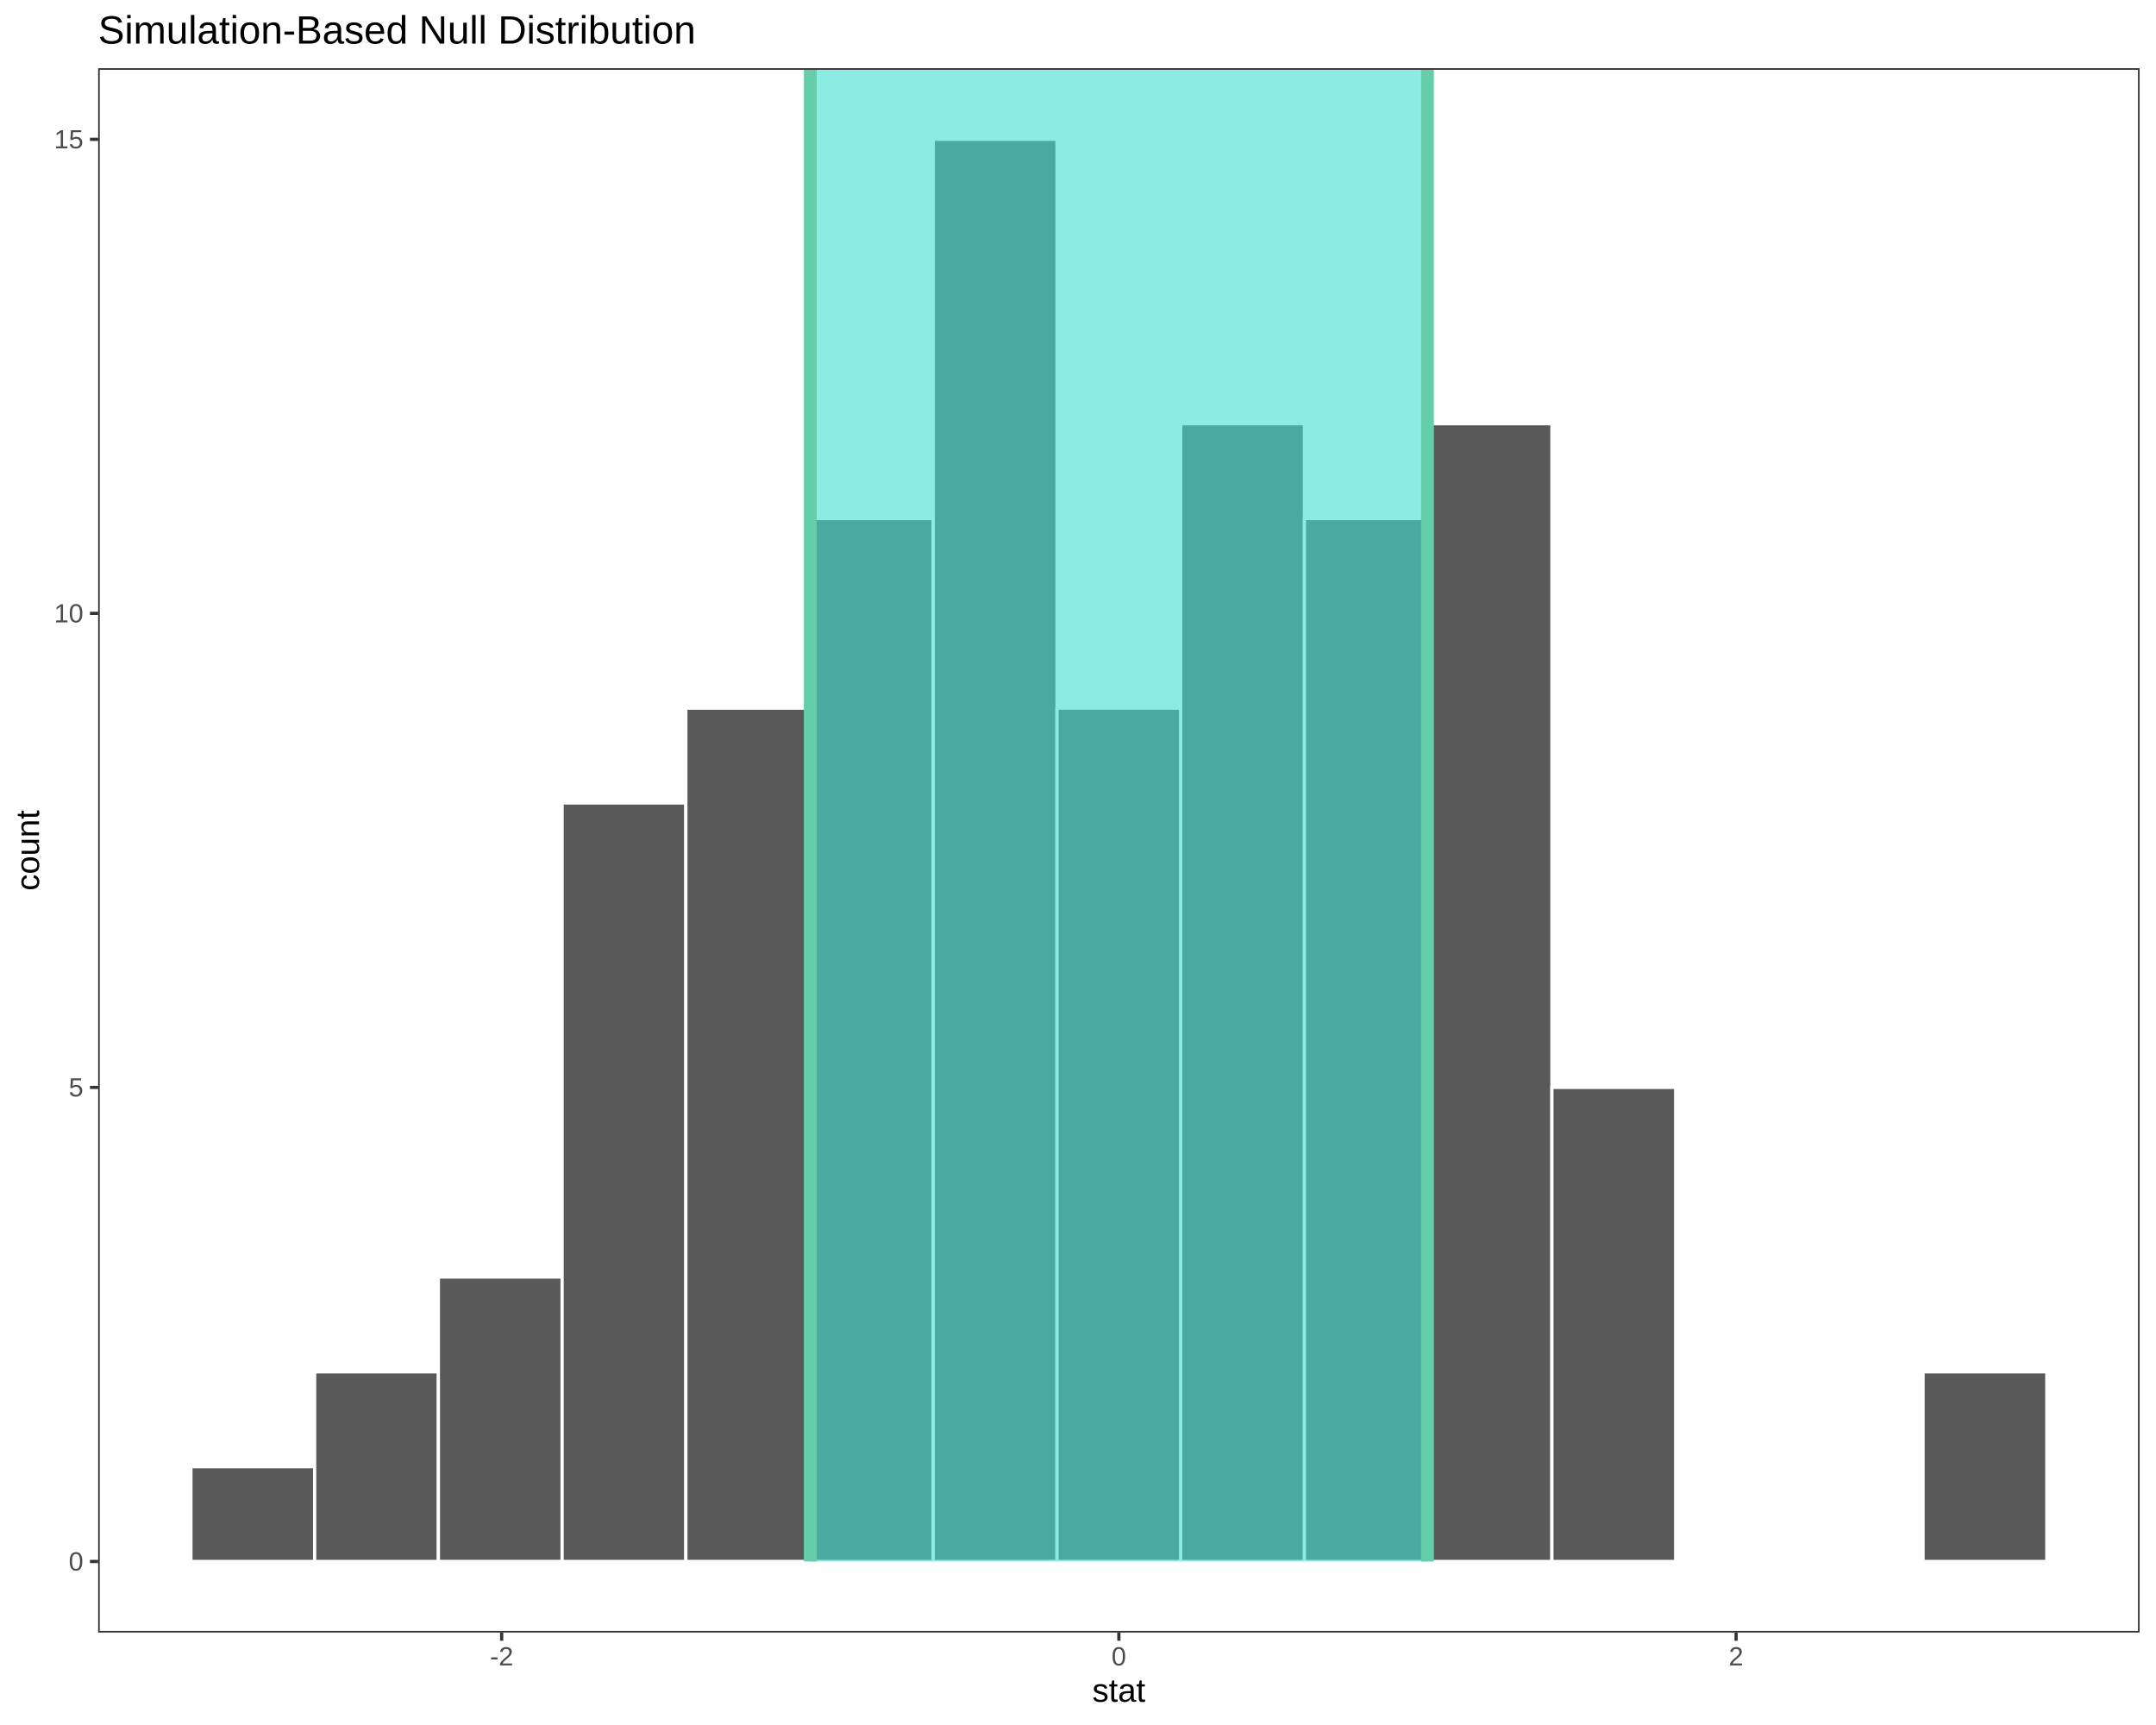
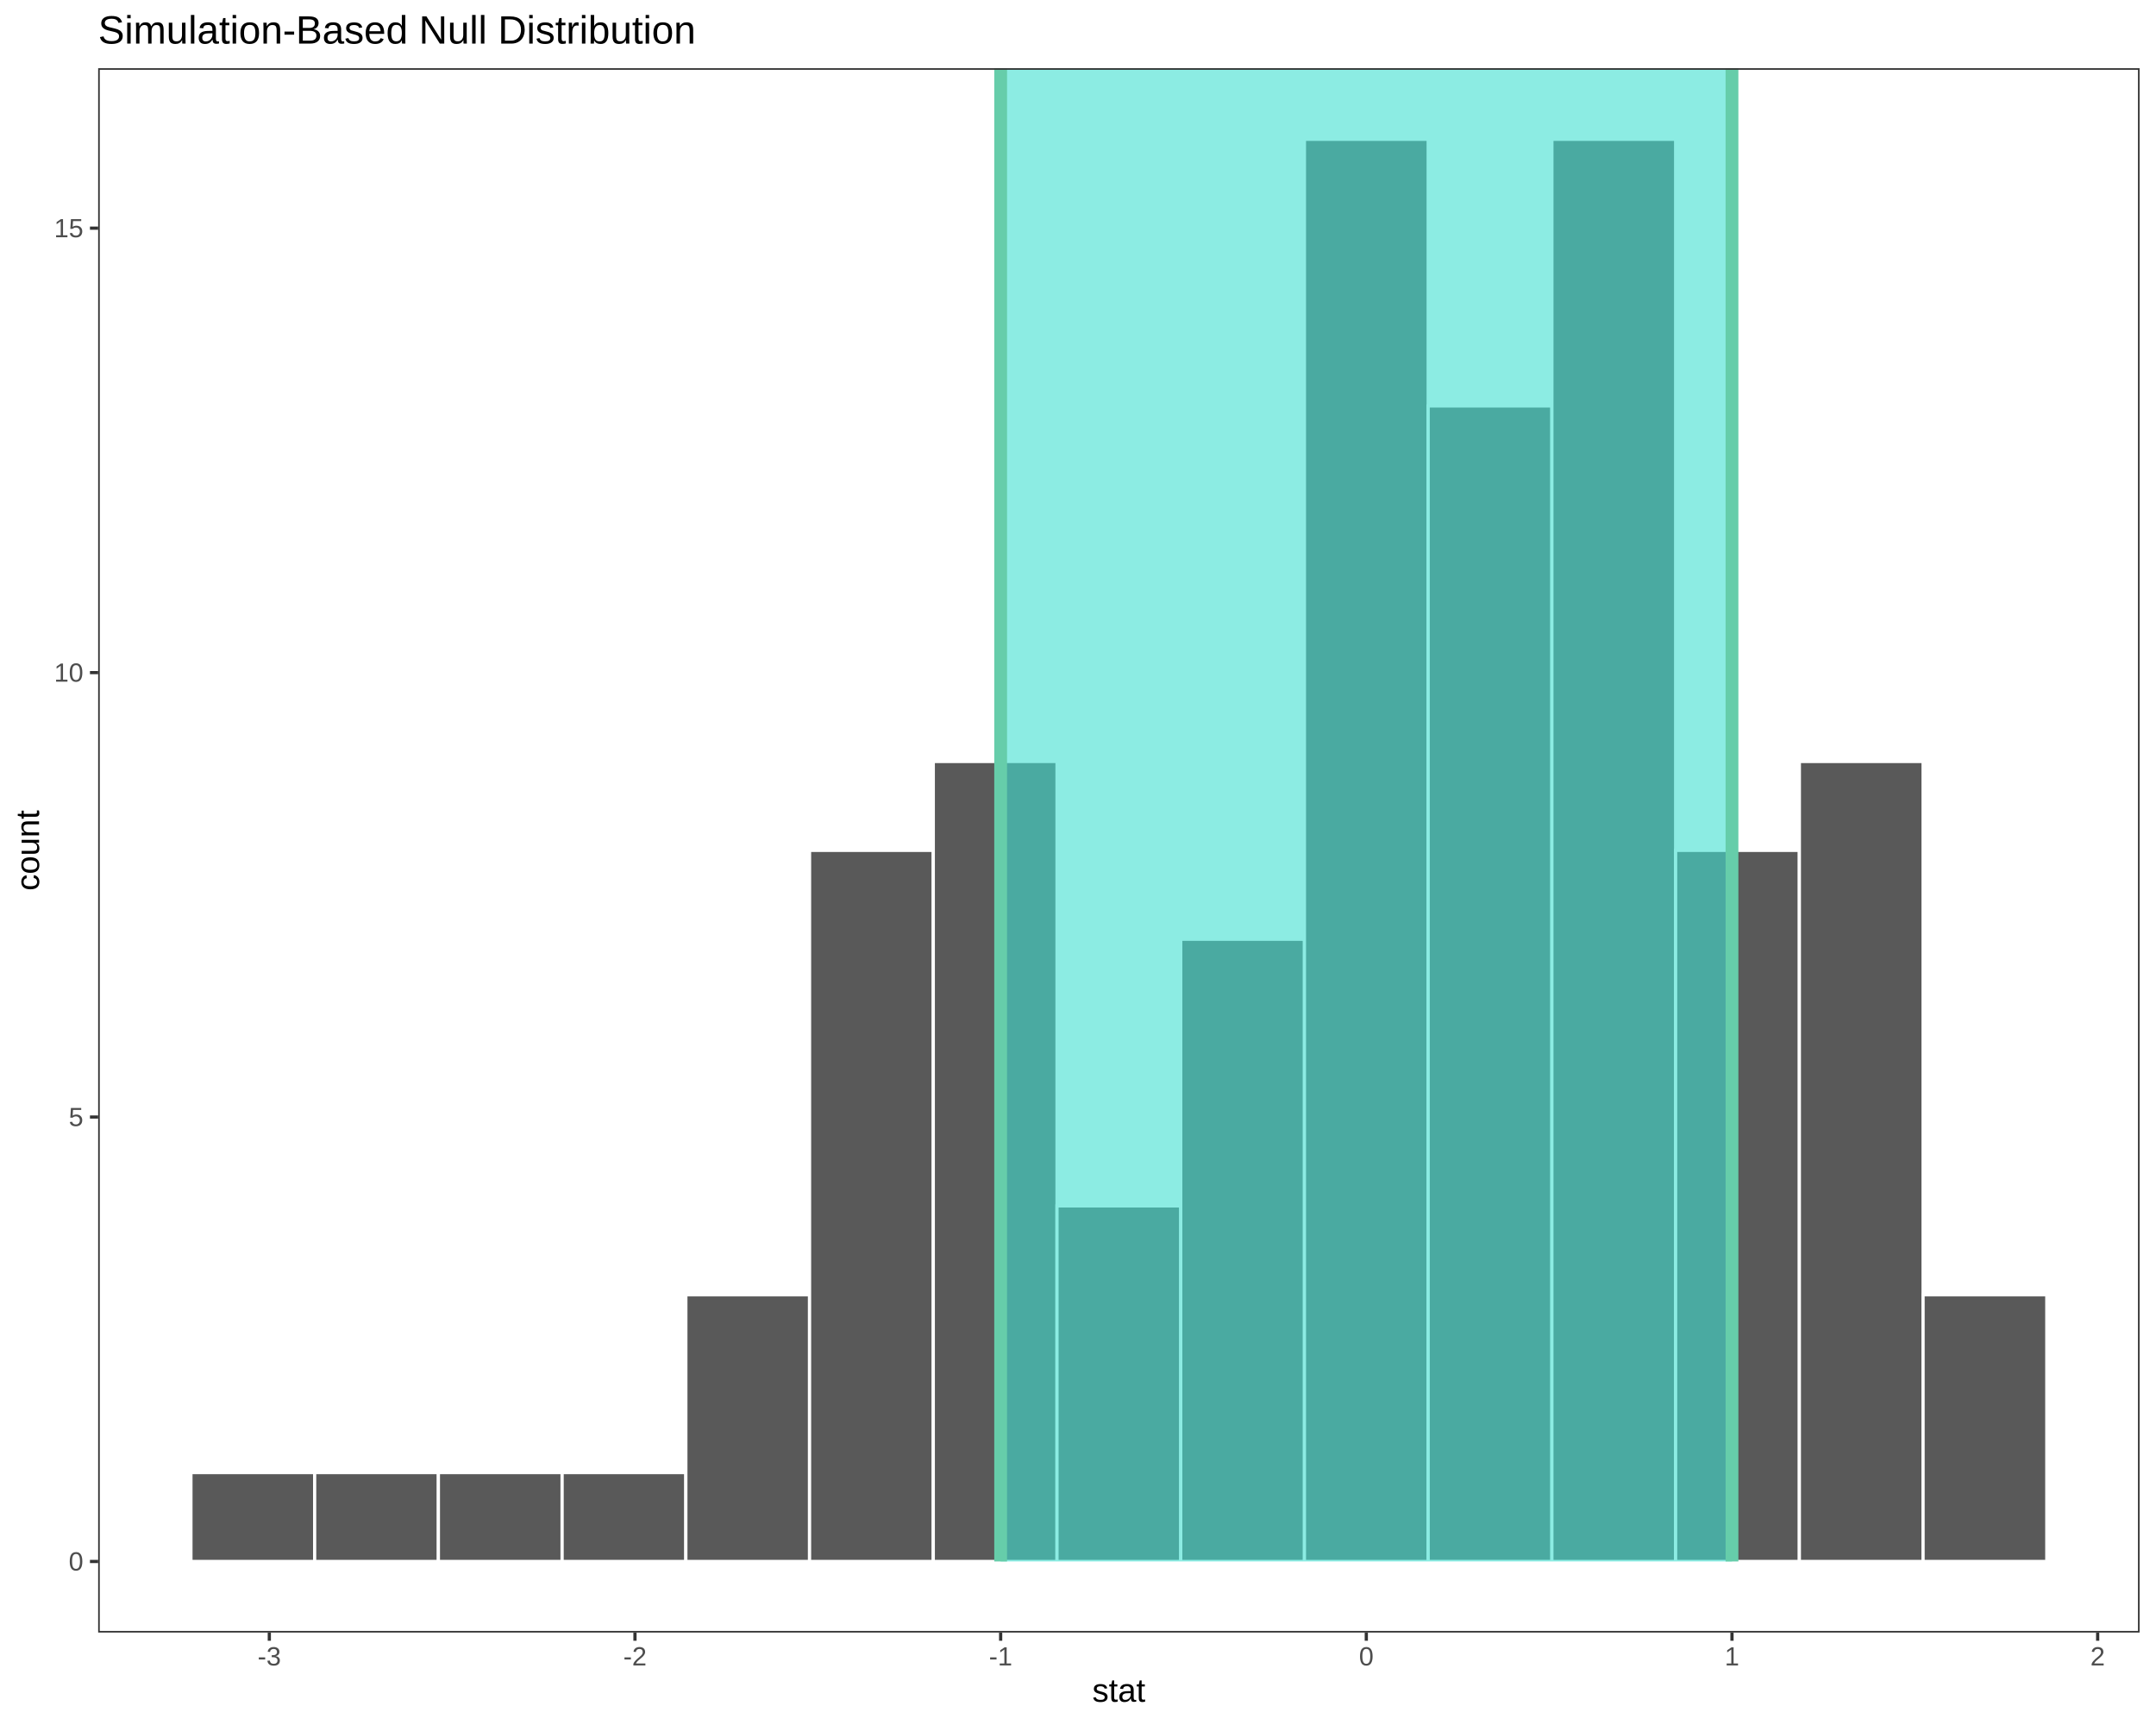
<svg xmlns="http://www.w3.org/2000/svg" viewBox="0 0 720.00 576.00">
  <defs>
    <style type="text/css">
    line, polyline, polygon, path, rect, circle {
      fill: none;
      stroke: #000000;
      stroke-linecap: round;
      stroke-linejoin: round;
      stroke-miterlimit: 10.00;
    }
  </style>
  </defs>
  <rect width="100%" height="100%" style="stroke: none; fill: #FFFFFF;" />
  <rect x="0.00" y="0.00" width="720.00" height="576.00" style="stroke-width: 1.07; stroke: #FFFFFF; fill: #FFFFFF;" />
  <defs>
    <clipPath id="cpMzIuNzh8NzE0LjUyfDU0NS4xM3wyMi43Nw==">
      <rect x="32.78" y="22.77" width="681.74" height="522.36" />
    </clipPath>
  </defs>
  <rect x="32.78" y="22.77" width="681.74" height="522.36" style="stroke-width: 1.07; stroke: none; fill: #FFFFFF;" clip-path="url(#cpMzIuNzh8NzE0LjUyfDU0NS4xM3wyMi43Nw==)" />
-   <rect x="63.76" y="489.73" width="41.32" height="31.66" style="stroke-width: 1.07; stroke: #FFFFFF; stroke-linecap: square; stroke-linejoin: miter; fill: #595959;" clip-path="url(#cpMzIuNzh8NzE0LjUyfDU0NS4xM3wyMi43Nw==)" />
-   <rect x="105.08" y="458.07" width="41.32" height="63.32" style="stroke-width: 1.07; stroke: #FFFFFF; stroke-linecap: square; stroke-linejoin: miter; fill: #595959;" clip-path="url(#cpMzIuNzh8NzE0LjUyfDU0NS4xM3wyMi43Nw==)" />
-   <rect x="146.40" y="426.41" width="41.32" height="94.97" style="stroke-width: 1.07; stroke: #FFFFFF; stroke-linecap: square; stroke-linejoin: miter; fill: #595959;" clip-path="url(#cpMzIuNzh8NzE0LjUyfDU0NS4xM3wyMi43Nw==)" />
-   <rect x="187.72" y="268.12" width="41.32" height="253.27" style="stroke-width: 1.07; stroke: #FFFFFF; stroke-linecap: square; stroke-linejoin: miter; fill: #595959;" clip-path="url(#cpMzIuNzh8NzE0LjUyfDU0NS4xM3wyMi43Nw==)" />
-   <rect x="229.04" y="236.46" width="41.32" height="284.92" style="stroke-width: 1.07; stroke: #FFFFFF; stroke-linecap: square; stroke-linejoin: miter; fill: #595959;" clip-path="url(#cpMzIuNzh8NzE0LjUyfDU0NS4xM3wyMi43Nw==)" />
-   <rect x="270.35" y="173.15" width="41.32" height="348.24" style="stroke-width: 1.07; stroke: #FFFFFF; stroke-linecap: square; stroke-linejoin: miter; fill: #595959;" clip-path="url(#cpMzIuNzh8NzE0LjUyfDU0NS4xM3wyMi43Nw==)" />
-   <rect x="311.67" y="46.52" width="41.32" height="474.87" style="stroke-width: 1.07; stroke: #FFFFFF; stroke-linecap: square; stroke-linejoin: miter; fill: #595959;" clip-path="url(#cpMzIuNzh8NzE0LjUyfDU0NS4xM3wyMi43Nw==)" />
-   <rect x="352.99" y="236.46" width="41.32" height="284.92" style="stroke-width: 1.07; stroke: #FFFFFF; stroke-linecap: square; stroke-linejoin: miter; fill: #595959;" clip-path="url(#cpMzIuNzh8NzE0LjUyfDU0NS4xM3wyMi43Nw==)" />
-   <rect x="394.31" y="141.49" width="41.32" height="379.90" style="stroke-width: 1.07; stroke: #FFFFFF; stroke-linecap: square; stroke-linejoin: miter; fill: #595959;" clip-path="url(#cpMzIuNzh8NzE0LjUyfDU0NS4xM3wyMi43Nw==)" />
-   <rect x="435.62" y="173.15" width="41.32" height="348.24" style="stroke-width: 1.07; stroke: #FFFFFF; stroke-linecap: square; stroke-linejoin: miter; fill: #595959;" clip-path="url(#cpMzIuNzh8NzE0LjUyfDU0NS4xM3wyMi43Nw==)" />
-   <rect x="476.94" y="141.49" width="41.32" height="379.90" style="stroke-width: 1.07; stroke: #FFFFFF; stroke-linecap: square; stroke-linejoin: miter; fill: #595959;" clip-path="url(#cpMzIuNzh8NzE0LjUyfDU0NS4xM3wyMi43Nw==)" />
-   <rect x="518.26" y="363.10" width="41.32" height="158.29" style="stroke-width: 1.07; stroke: #FFFFFF; stroke-linecap: square; stroke-linejoin: miter; fill: #595959;" clip-path="url(#cpMzIuNzh8NzE0LjUyfDU0NS4xM3wyMi43Nw==)" />
-   <rect x="559.58" y="521.39" width="41.32" height="0.00" style="stroke-width: 1.07; stroke: #FFFFFF; stroke-linecap: square; stroke-linejoin: miter; fill: #595959;" clip-path="url(#cpMzIuNzh8NzE0LjUyfDU0NS4xM3wyMi43Nw==)" />
-   <rect x="600.90" y="521.39" width="41.32" height="0.00" style="stroke-width: 1.07; stroke: #FFFFFF; stroke-linecap: square; stroke-linejoin: miter; fill: #595959;" clip-path="url(#cpMzIuNzh8NzE0LjUyfDU0NS4xM3wyMi43Nw==)" />
-   <rect x="642.21" y="458.07" width="41.32" height="63.32" style="stroke-width: 1.07; stroke: #FFFFFF; stroke-linecap: square; stroke-linejoin: miter; fill: #595959;" clip-path="url(#cpMzIuNzh8NzE0LjUyfDU0NS4xM3wyMi43Nw==)" />
-   <rect x="270.59" y="22.77" width="206.12" height="498.62" style="stroke-width: 1.07; stroke: none; stroke-linecap: square; stroke-linejoin: miter; fill: #40E0D0; fill-opacity: 0.60;" clip-path="url(#cpMzIuNzh8NzE0LjUyfDU0NS4xM3wyMi43Nw==)" />
-   <line x1="270.59" y1="521.39" x2="270.59" y2="22.77" style="stroke-width: 4.27; stroke: #66CDAA; stroke-linecap: butt;" clip-path="url(#cpMzIuNzh8NzE0LjUyfDU0NS4xM3wyMi43Nw==)" />
-   <line x1="476.71" y1="521.39" x2="476.71" y2="22.77" style="stroke-width: 4.27; stroke: #66CDAA; stroke-linecap: butt;" clip-path="url(#cpMzIuNzh8NzE0LjUyfDU0NS4xM3wyMi43Nw==)" />
+   <rect x="63.76" y="491.71" width="41.32" height="29.68" style="stroke-width: 1.07; stroke: #FFFFFF; stroke-linecap: square; stroke-linejoin: miter; fill: #595959;" clip-path="url(#cpMzIuNzh8NzE0LjUyfDU0NS4xM3wyMi43Nw==)" />
+   <rect x="105.08" y="491.71" width="41.32" height="29.68" style="stroke-width: 1.07; stroke: #FFFFFF; stroke-linecap: square; stroke-linejoin: miter; fill: #595959;" clip-path="url(#cpMzIuNzh8NzE0LjUyfDU0NS4xM3wyMi43Nw==)" />
+   <rect x="146.40" y="491.71" width="41.32" height="29.68" style="stroke-width: 1.07; stroke: #FFFFFF; stroke-linecap: square; stroke-linejoin: miter; fill: #595959;" clip-path="url(#cpMzIuNzh8NzE0LjUyfDU0NS4xM3wyMi43Nw==)" />
+   <rect x="187.72" y="491.71" width="41.32" height="29.68" style="stroke-width: 1.07; stroke: #FFFFFF; stroke-linecap: square; stroke-linejoin: miter; fill: #595959;" clip-path="url(#cpMzIuNzh8NzE0LjUyfDU0NS4xM3wyMi43Nw==)" />
+   <rect x="229.04" y="432.35" width="41.32" height="89.04" style="stroke-width: 1.07; stroke: #FFFFFF; stroke-linecap: square; stroke-linejoin: miter; fill: #595959;" clip-path="url(#cpMzIuNzh8NzE0LjUyfDU0NS4xM3wyMi43Nw==)" />
+   <rect x="270.35" y="283.95" width="41.32" height="237.44" style="stroke-width: 1.07; stroke: #FFFFFF; stroke-linecap: square; stroke-linejoin: miter; fill: #595959;" clip-path="url(#cpMzIuNzh8NzE0LjUyfDU0NS4xM3wyMi43Nw==)" />
+   <rect x="311.67" y="254.27" width="41.32" height="267.12" style="stroke-width: 1.07; stroke: #FFFFFF; stroke-linecap: square; stroke-linejoin: miter; fill: #595959;" clip-path="url(#cpMzIuNzh8NzE0LjUyfDU0NS4xM3wyMi43Nw==)" />
+   <rect x="352.99" y="402.67" width="41.32" height="118.72" style="stroke-width: 1.07; stroke: #FFFFFF; stroke-linecap: square; stroke-linejoin: miter; fill: #595959;" clip-path="url(#cpMzIuNzh8NzE0LjUyfDU0NS4xM3wyMi43Nw==)" />
+   <rect x="394.31" y="313.63" width="41.32" height="207.76" style="stroke-width: 1.07; stroke: #FFFFFF; stroke-linecap: square; stroke-linejoin: miter; fill: #595959;" clip-path="url(#cpMzIuNzh8NzE0LjUyfDU0NS4xM3wyMi43Nw==)" />
+   <rect x="435.62" y="46.52" width="41.32" height="474.87" style="stroke-width: 1.07; stroke: #FFFFFF; stroke-linecap: square; stroke-linejoin: miter; fill: #595959;" clip-path="url(#cpMzIuNzh8NzE0LjUyfDU0NS4xM3wyMi43Nw==)" />
+   <rect x="476.94" y="135.55" width="41.32" height="385.83" style="stroke-width: 1.07; stroke: #FFFFFF; stroke-linecap: square; stroke-linejoin: miter; fill: #595959;" clip-path="url(#cpMzIuNzh8NzE0LjUyfDU0NS4xM3wyMi43Nw==)" />
+   <rect x="518.26" y="46.52" width="41.32" height="474.87" style="stroke-width: 1.07; stroke: #FFFFFF; stroke-linecap: square; stroke-linejoin: miter; fill: #595959;" clip-path="url(#cpMzIuNzh8NzE0LjUyfDU0NS4xM3wyMi43Nw==)" />
+   <rect x="559.58" y="283.95" width="41.32" height="237.44" style="stroke-width: 1.07; stroke: #FFFFFF; stroke-linecap: square; stroke-linejoin: miter; fill: #595959;" clip-path="url(#cpMzIuNzh8NzE0LjUyfDU0NS4xM3wyMi43Nw==)" />
+   <rect x="600.90" y="254.27" width="41.32" height="267.12" style="stroke-width: 1.07; stroke: #FFFFFF; stroke-linecap: square; stroke-linejoin: miter; fill: #595959;" clip-path="url(#cpMzIuNzh8NzE0LjUyfDU0NS4xM3wyMi43Nw==)" />
+   <rect x="642.21" y="432.35" width="41.32" height="89.04" style="stroke-width: 1.07; stroke: #FFFFFF; stroke-linecap: square; stroke-linejoin: miter; fill: #595959;" clip-path="url(#cpMzIuNzh8NzE0LjUyfDU0NS4xM3wyMi43Nw==)" />
+   <rect x="334.17" y="22.77" width="244.23" height="498.62" style="stroke-width: 1.07; stroke: none; stroke-linecap: square; stroke-linejoin: miter; fill: #40E0D0; fill-opacity: 0.60;" clip-path="url(#cpMzIuNzh8NzE0LjUyfDU0NS4xM3wyMi43Nw==)" />
+   <line x1="334.17" y1="521.39" x2="334.17" y2="22.77" style="stroke-width: 4.27; stroke: #66CDAA; stroke-linecap: butt;" clip-path="url(#cpMzIuNzh8NzE0LjUyfDU0NS4xM3wyMi43Nw==)" />
+   <line x1="578.40" y1="521.39" x2="578.40" y2="22.77" style="stroke-width: 4.27; stroke: #66CDAA; stroke-linecap: butt;" clip-path="url(#cpMzIuNzh8NzE0LjUyfDU0NS4xM3wyMi43Nw==)" />
  <rect x="32.78" y="22.77" width="681.74" height="522.36" style="stroke-width: 1.07; stroke: #333333;" clip-path="url(#cpMzIuNzh8NzE0LjUyfDU0NS4xM3wyMi43Nw==)" />
  <defs>
    <clipPath id="cpMC4wMHw3MjAuMDB8NTc2LjAwfDAuMDA=">
      <rect x="0.00" y="0.00" width="720.00" height="576.00" />
    </clipPath>
  </defs>
  <g clip-path="url(#cpMC4wMHw3MjAuMDB8NTc2LjAwfDAuMDA=)">
    <text x="22.95" y="524.41" style="font-size: 8.80px; fill: #4D4D4D; font-family: Liberation Sans;" textLength="4.89px" lengthAdjust="spacingAndGlyphs">0</text>
  </g>
  <g clip-path="url(#cpMC4wMHw3MjAuMDB8NTc2LjAwfDAuMDA=)">
-     <text x="22.95" y="366.12" style="font-size: 8.80px; fill: #4D4D4D; font-family: Liberation Sans;" textLength="4.89px" lengthAdjust="spacingAndGlyphs">5</text>
+     <text x="22.95" y="376.01" style="font-size: 8.80px; fill: #4D4D4D; font-family: Liberation Sans;" textLength="4.89px" lengthAdjust="spacingAndGlyphs">5</text>
  </g>
  <g clip-path="url(#cpMC4wMHw3MjAuMDB8NTc2LjAwfDAuMDA=)">
-     <text x="18.06" y="207.83" style="font-size: 8.80px; fill: #4D4D4D; font-family: Liberation Sans;" textLength="9.78px" lengthAdjust="spacingAndGlyphs">10</text>
+     <text x="18.06" y="227.62" style="font-size: 8.80px; fill: #4D4D4D; font-family: Liberation Sans;" textLength="9.78px" lengthAdjust="spacingAndGlyphs">10</text>
  </g>
  <g clip-path="url(#cpMC4wMHw3MjAuMDB8NTc2LjAwfDAuMDA=)">
-     <text x="18.06" y="49.54" style="font-size: 8.80px; fill: #4D4D4D; font-family: Liberation Sans;" textLength="9.78px" lengthAdjust="spacingAndGlyphs">15</text>
+     <text x="18.06" y="79.22" style="font-size: 8.80px; fill: #4D4D4D; font-family: Liberation Sans;" textLength="9.78px" lengthAdjust="spacingAndGlyphs">15</text>
  </g>
  <polyline points="30.04,521.39 32.78,521.39 " style="stroke-width: 1.07; stroke: #333333; stroke-linecap: butt;" clip-path="url(#cpMC4wMHw3MjAuMDB8NTc2LjAwfDAuMDA=)" />
-   <polyline points="30.04,363.10 32.78,363.10 " style="stroke-width: 1.07; stroke: #333333; stroke-linecap: butt;" clip-path="url(#cpMC4wMHw3MjAuMDB8NTc2LjAwfDAuMDA=)" />
-   <polyline points="30.04,204.81 32.78,204.81 " style="stroke-width: 1.07; stroke: #333333; stroke-linecap: butt;" clip-path="url(#cpMC4wMHw3MjAuMDB8NTc2LjAwfDAuMDA=)" />
-   <polyline points="30.04,46.52 32.78,46.52 " style="stroke-width: 1.07; stroke: #333333; stroke-linecap: butt;" clip-path="url(#cpMC4wMHw3MjAuMDB8NTc2LjAwfDAuMDA=)" />
-   <polyline points="167.53,547.87 167.53,545.13 " style="stroke-width: 1.07; stroke: #333333; stroke-linecap: butt;" clip-path="url(#cpMC4wMHw3MjAuMDB8NTc2LjAwfDAuMDA=)" />
-   <polyline points="373.65,547.87 373.65,545.13 " style="stroke-width: 1.07; stroke: #333333; stroke-linecap: butt;" clip-path="url(#cpMC4wMHw3MjAuMDB8NTc2LjAwfDAuMDA=)" />
-   <polyline points="579.77,547.87 579.77,545.13 " style="stroke-width: 1.07; stroke: #333333; stroke-linecap: butt;" clip-path="url(#cpMC4wMHw3MjAuMDB8NTc2LjAwfDAuMDA=)" />
+   <polyline points="30.04,372.99 32.78,372.99 " style="stroke-width: 1.07; stroke: #333333; stroke-linecap: butt;" clip-path="url(#cpMC4wMHw3MjAuMDB8NTc2LjAwfDAuMDA=)" />
+   <polyline points="30.04,224.59 32.78,224.59 " style="stroke-width: 1.07; stroke: #333333; stroke-linecap: butt;" clip-path="url(#cpMC4wMHw3MjAuMDB8NTc2LjAwfDAuMDA=)" />
+   <polyline points="30.04,76.19 32.78,76.19 " style="stroke-width: 1.07; stroke: #333333; stroke-linecap: butt;" clip-path="url(#cpMC4wMHw3MjAuMDB8NTc2LjAwfDAuMDA=)" />
+   <polyline points="89.94,547.87 89.94,545.13 " style="stroke-width: 1.07; stroke: #333333; stroke-linecap: butt;" clip-path="url(#cpMC4wMHw3MjAuMDB8NTc2LjAwfDAuMDA=)" />
+   <polyline points="212.05,547.87 212.05,545.13 " style="stroke-width: 1.07; stroke: #333333; stroke-linecap: butt;" clip-path="url(#cpMC4wMHw3MjAuMDB8NTc2LjAwfDAuMDA=)" />
+   <polyline points="334.17,547.87 334.17,545.13 " style="stroke-width: 1.07; stroke: #333333; stroke-linecap: butt;" clip-path="url(#cpMC4wMHw3MjAuMDB8NTc2LjAwfDAuMDA=)" />
+   <polyline points="456.28,547.87 456.28,545.13 " style="stroke-width: 1.07; stroke: #333333; stroke-linecap: butt;" clip-path="url(#cpMC4wMHw3MjAuMDB8NTc2LjAwfDAuMDA=)" />
+   <polyline points="578.40,547.87 578.40,545.13 " style="stroke-width: 1.07; stroke: #333333; stroke-linecap: butt;" clip-path="url(#cpMC4wMHw3MjAuMDB8NTc2LjAwfDAuMDA=)" />
+   <polyline points="700.52,547.87 700.52,545.13 " style="stroke-width: 1.07; stroke: #333333; stroke-linecap: butt;" clip-path="url(#cpMC4wMHw3MjAuMDB8NTc2LjAwfDAuMDA=)" />
  <g clip-path="url(#cpMC4wMHw3MjAuMDB8NTc2LjAwfDAuMDA=)">
-     <text x="163.62" y="556.11" style="font-size: 8.80px; fill: #4D4D4D; font-family: Liberation Sans;" textLength="7.81px" lengthAdjust="spacingAndGlyphs">-2</text>
+     <text x="86.03" y="556.11" style="font-size: 8.80px; fill: #4D4D4D; font-family: Liberation Sans;" textLength="7.81px" lengthAdjust="spacingAndGlyphs">-3</text>
  </g>
  <g clip-path="url(#cpMC4wMHw3MjAuMDB8NTc2LjAwfDAuMDA=)">
-     <text x="371.20" y="556.11" style="font-size: 8.80px; fill: #4D4D4D; font-family: Liberation Sans;" textLength="4.89px" lengthAdjust="spacingAndGlyphs">0</text>
+     <text x="208.15" y="556.11" style="font-size: 8.80px; fill: #4D4D4D; font-family: Liberation Sans;" textLength="7.81px" lengthAdjust="spacingAndGlyphs">-2</text>
  </g>
  <g clip-path="url(#cpMC4wMHw3MjAuMDB8NTc2LjAwfDAuMDA=)">
-     <text x="577.32" y="556.11" style="font-size: 8.80px; fill: #4D4D4D; font-family: Liberation Sans;" textLength="4.89px" lengthAdjust="spacingAndGlyphs">2</text>
+     <text x="330.26" y="556.11" style="font-size: 8.80px; fill: #4D4D4D; font-family: Liberation Sans;" textLength="7.81px" lengthAdjust="spacingAndGlyphs">-1</text>
+   </g>
+   <g clip-path="url(#cpMC4wMHw3MjAuMDB8NTc2LjAwfDAuMDA=)">
+     <text x="453.84" y="556.11" style="font-size: 8.80px; fill: #4D4D4D; font-family: Liberation Sans;" textLength="4.89px" lengthAdjust="spacingAndGlyphs">0</text>
+   </g>
+   <g clip-path="url(#cpMC4wMHw3MjAuMDB8NTc2LjAwfDAuMDA=)">
+     <text x="575.95" y="556.11" style="font-size: 8.80px; fill: #4D4D4D; font-family: Liberation Sans;" textLength="4.89px" lengthAdjust="spacingAndGlyphs">1</text>
+   </g>
+   <g clip-path="url(#cpMC4wMHw3MjAuMDB8NTc2LjAwfDAuMDA=)">
+     <text x="698.07" y="556.11" style="font-size: 8.80px; fill: #4D4D4D; font-family: Liberation Sans;" textLength="4.89px" lengthAdjust="spacingAndGlyphs">2</text>
  </g>
  <g clip-path="url(#cpMC4wMHw3MjAuMDB8NTc2LjAwfDAuMDA=)">
    <text x="364.77" y="568.24" style="font-size: 11.00px; font-family: Liberation Sans;" textLength="17.75px" lengthAdjust="spacingAndGlyphs">stat</text>
  </g>
  <g clip-path="url(#cpMC4wMHw3MjAuMDB8NTc2LjAwfDAuMDA=)">
    <text transform="translate(13.04,297.42) rotate(-90)" style="font-size: 11.00px; font-family: Liberation Sans;" textLength="26.94px" lengthAdjust="spacingAndGlyphs">count</text>
  </g>
  <g clip-path="url(#cpMC4wMHw3MjAuMDB8NTc2LjAwfDAuMDA=)">
    <text x="32.78" y="14.56" style="font-size: 13.20px; font-family: Liberation Sans;" textLength="199.33px" lengthAdjust="spacingAndGlyphs">Simulation-Based Null Distribution</text>
  </g>
</svg>
